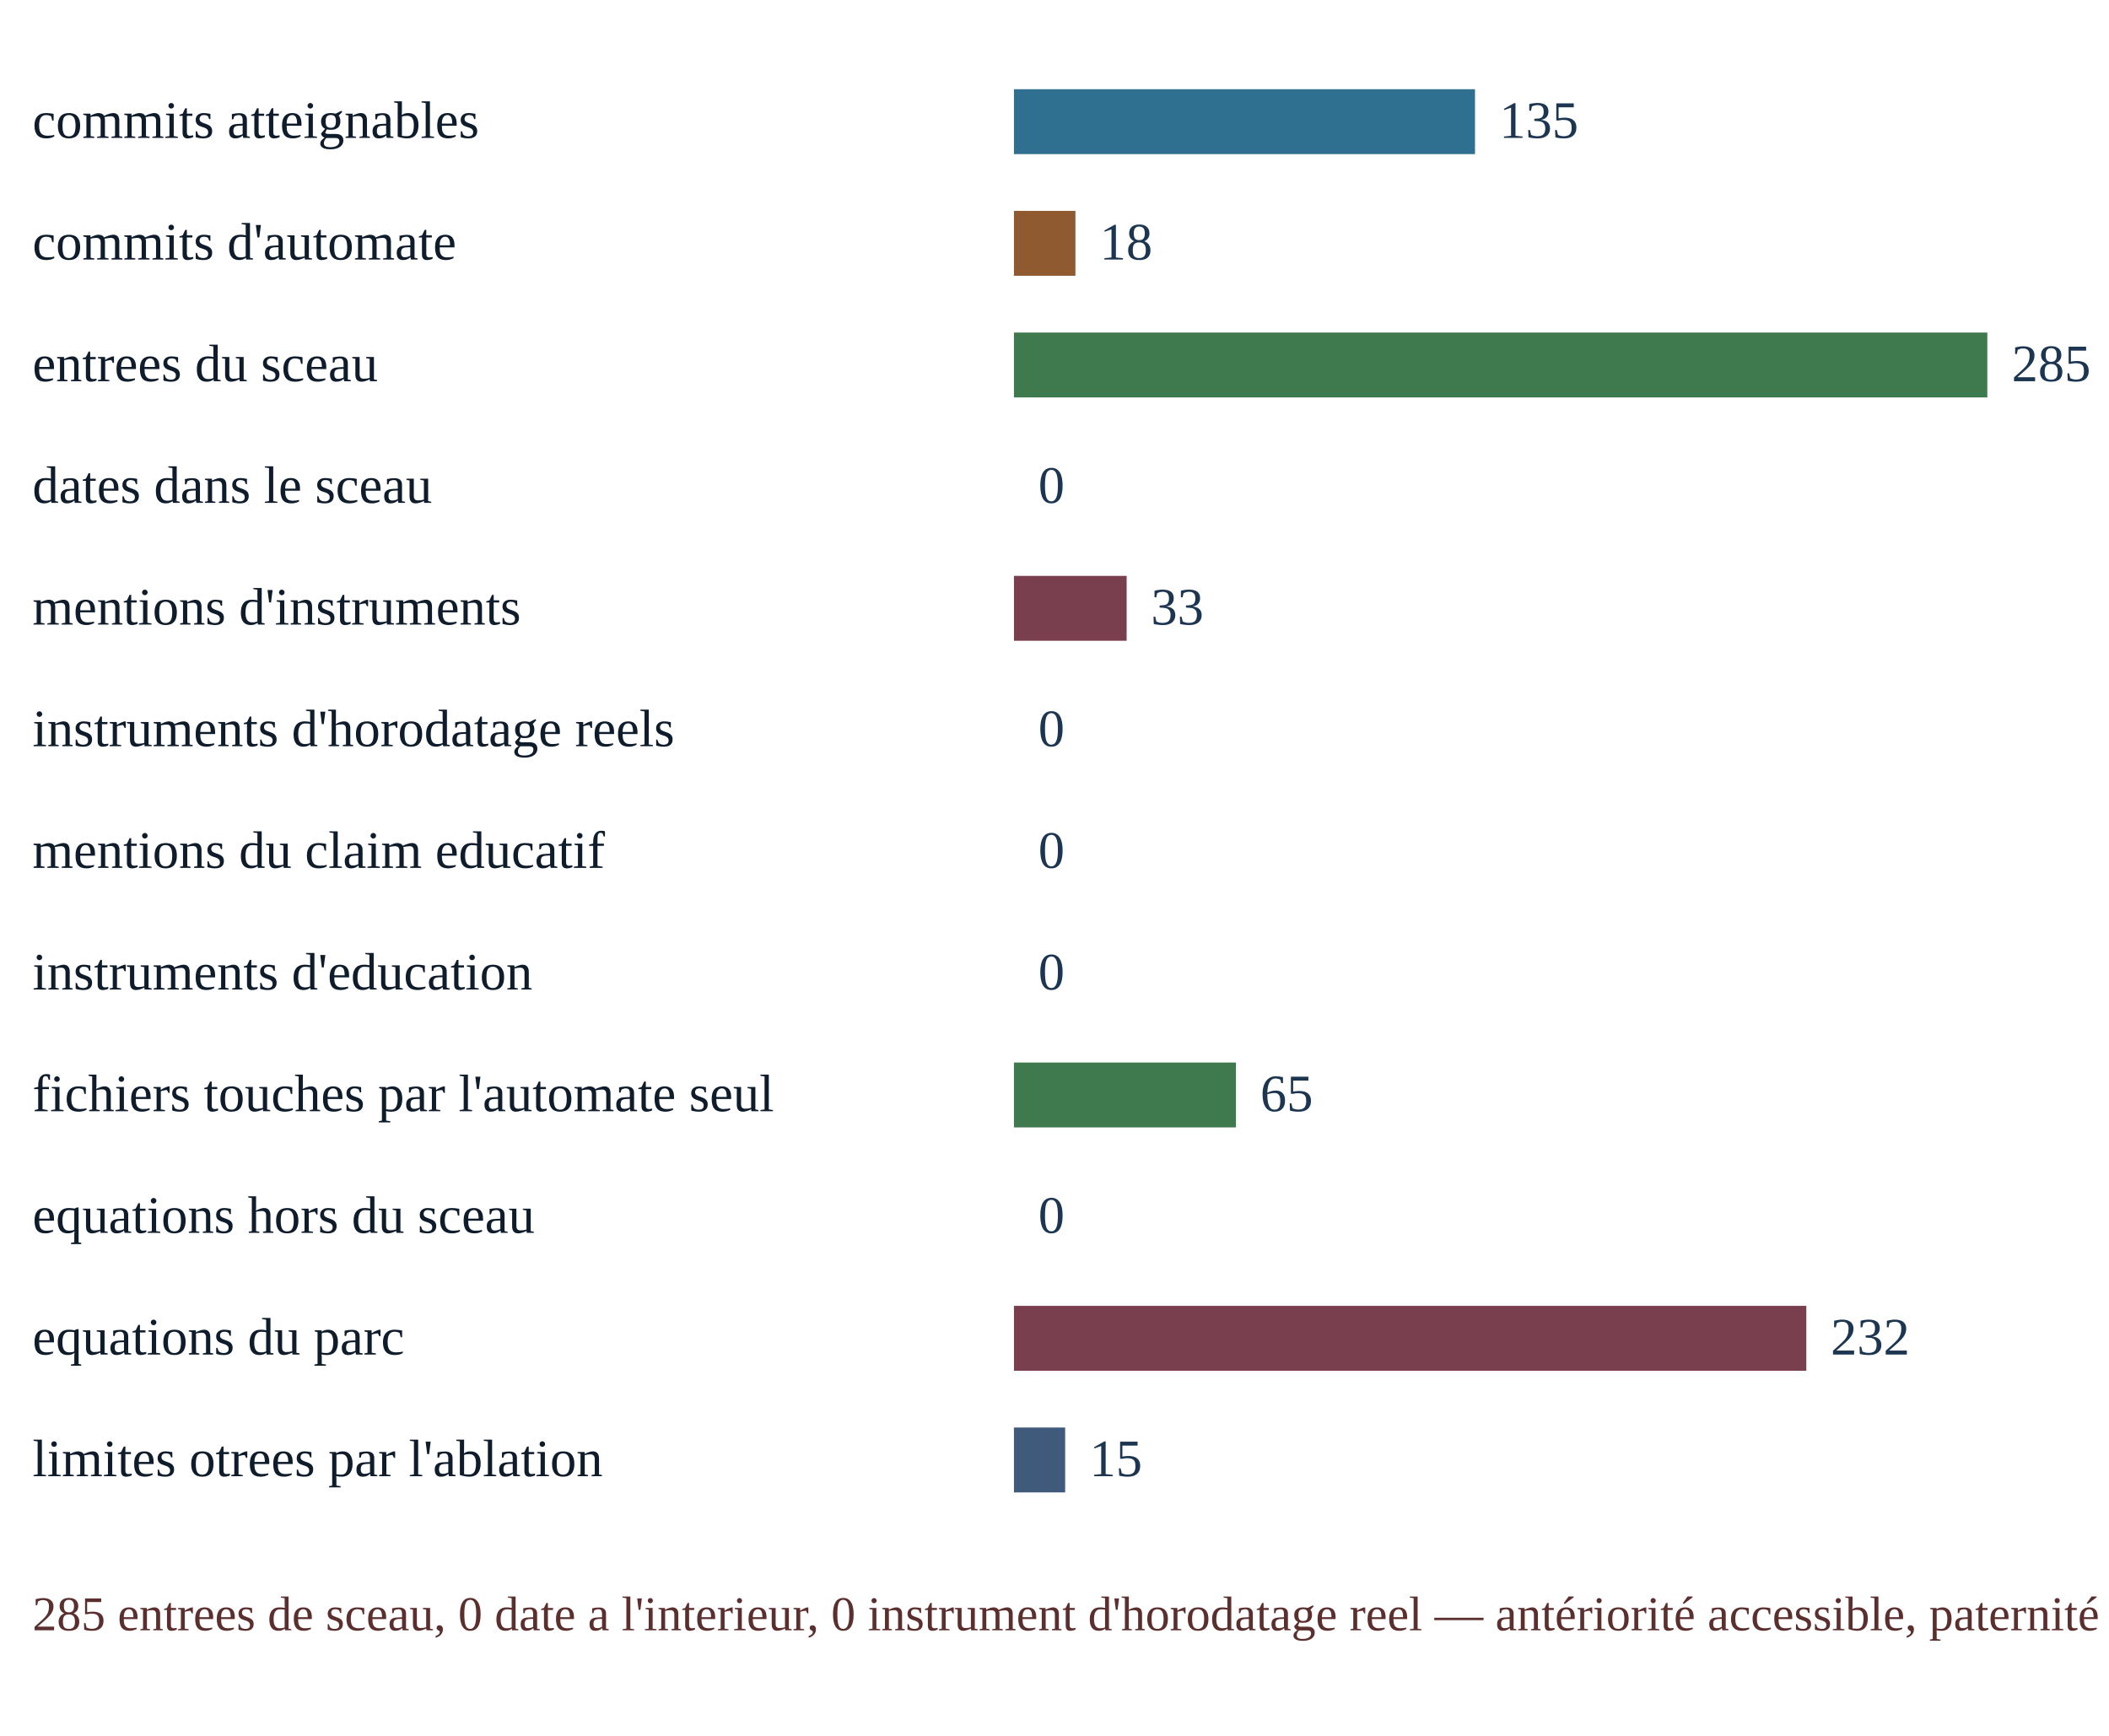
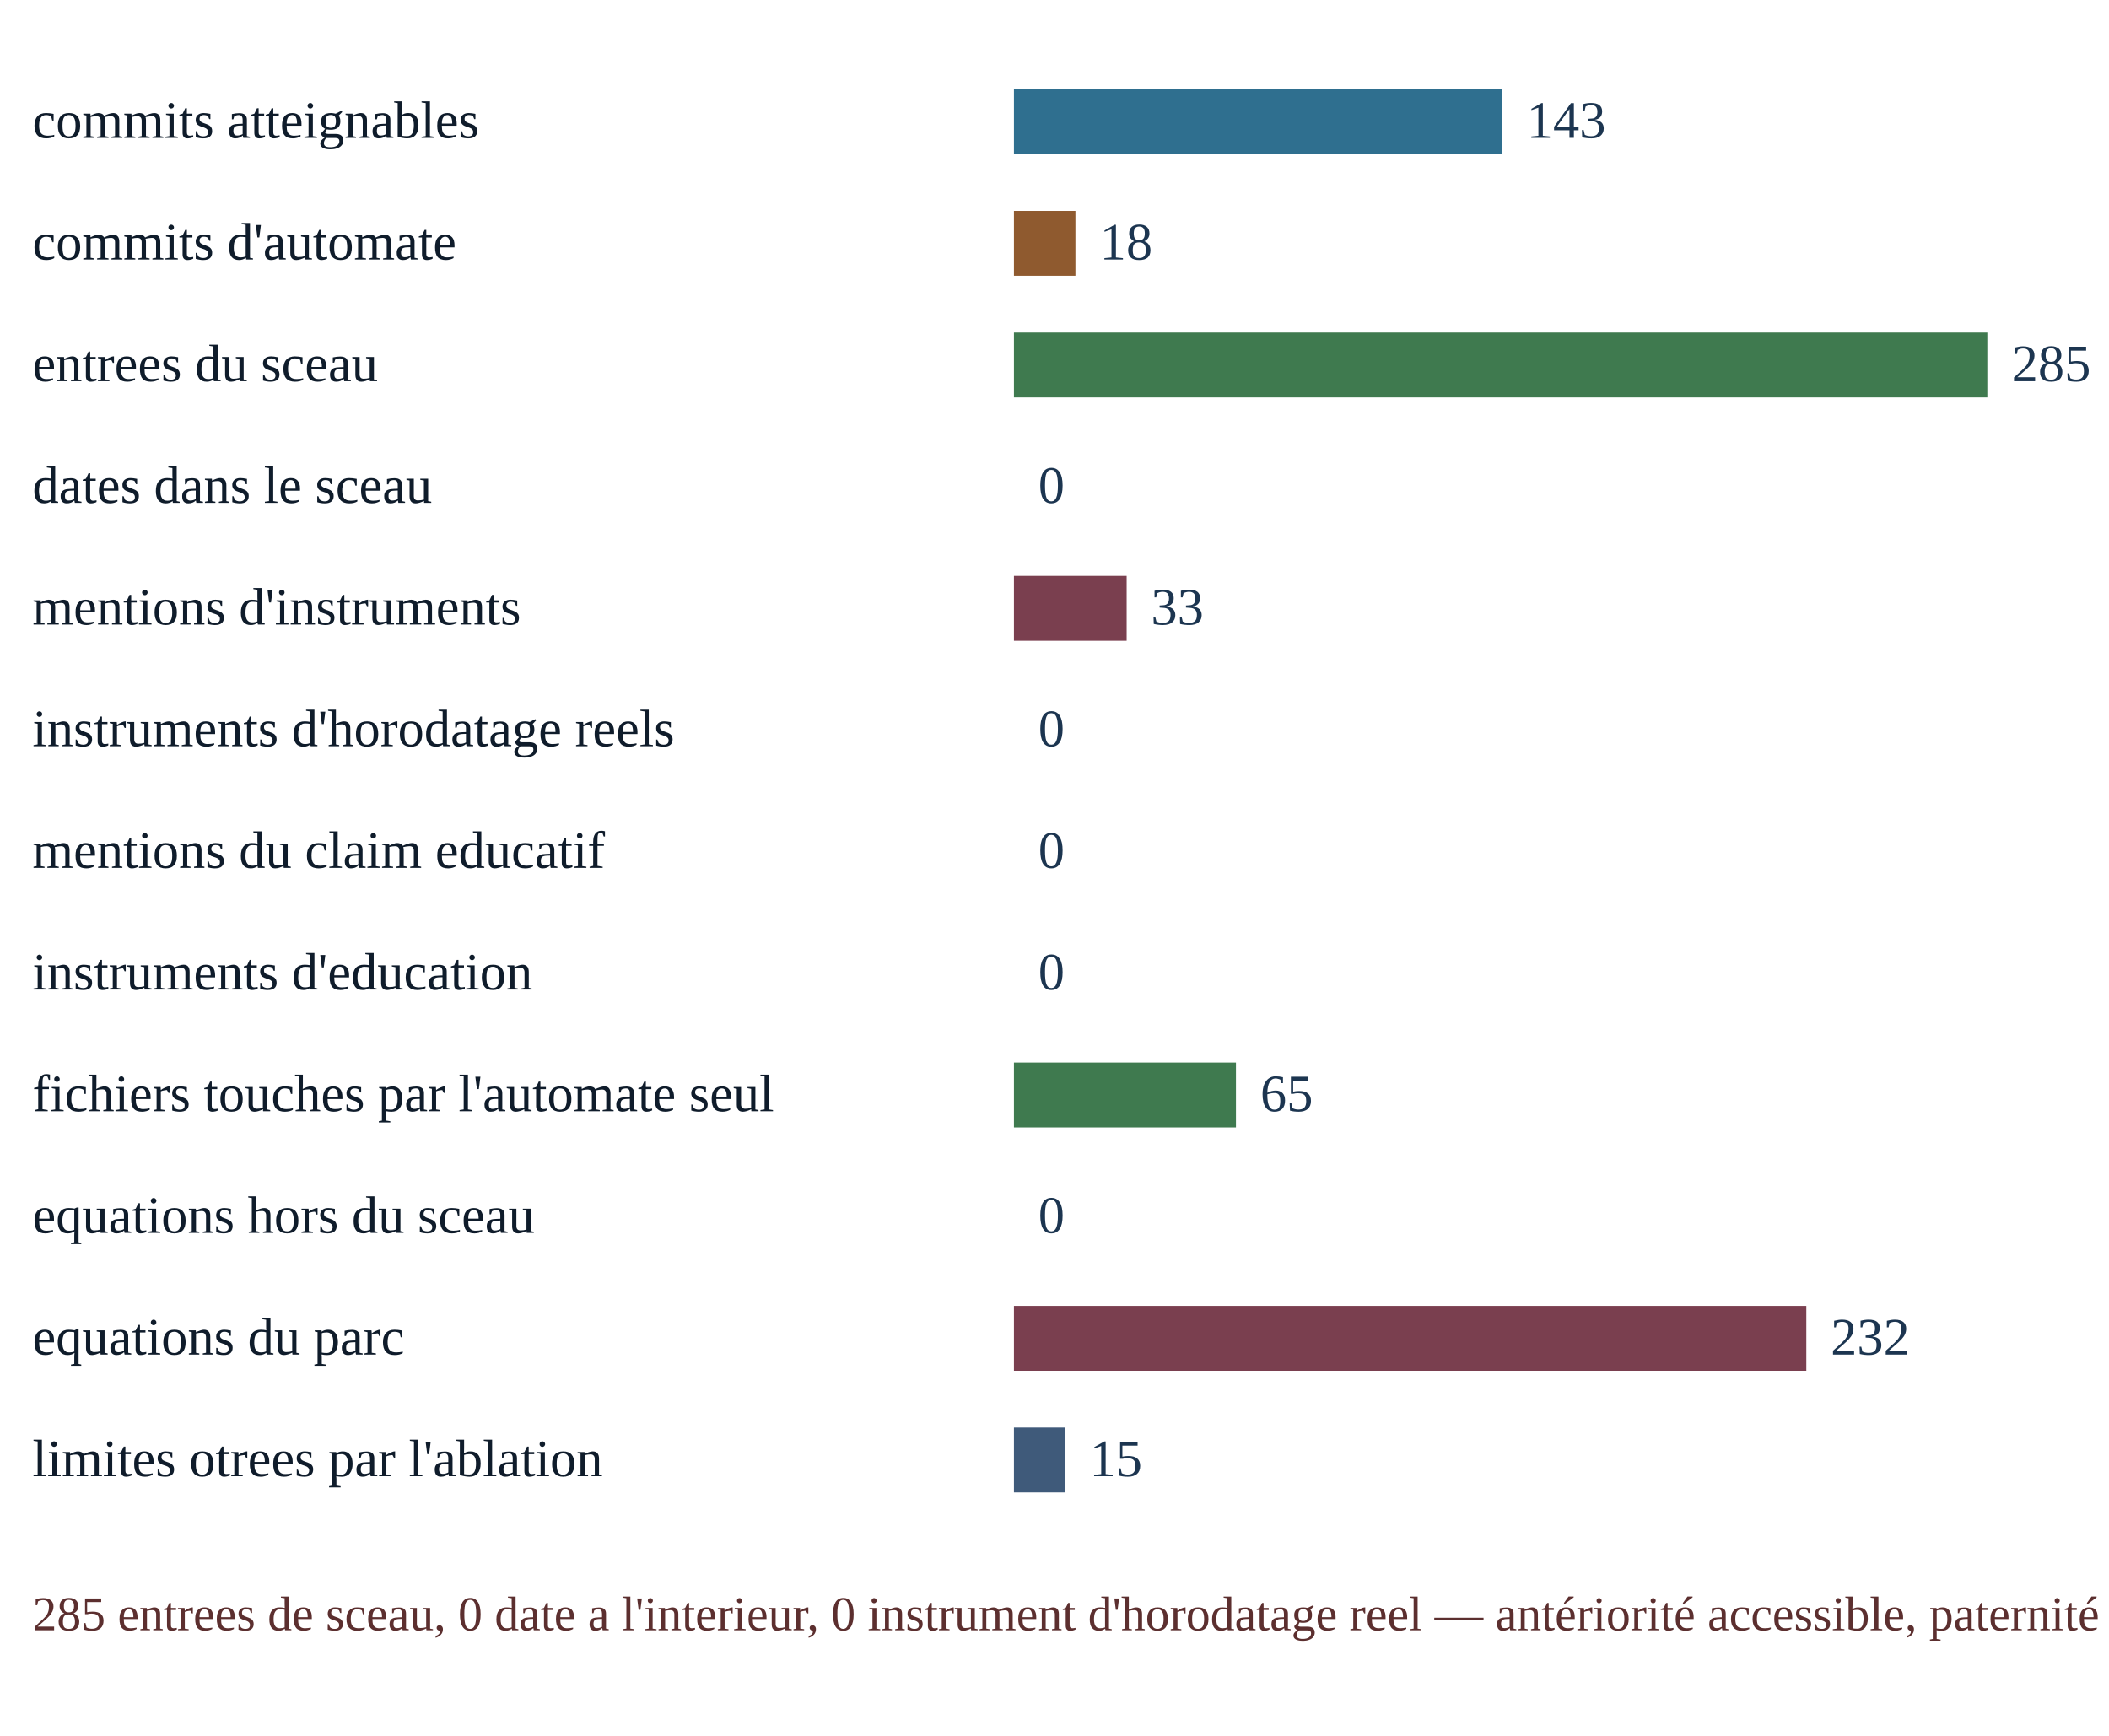
<svg xmlns="http://www.w3.org/2000/svg" width="520" height="428" viewBox="0 0 520 428">
-   <rect x="250" y="22" width="113.68" height="16" fill="#2f6f8f" data-libelle="commits atteignables" data-valeur="135" />
+   <rect x="250" y="22" width="120.42" height="16" fill="#2f6f8f" data-libelle="commits atteignables" data-valeur="143" />
  <text x="8" y="34" font-size="13" fill="#0f1c2b" xml:lang="fr">commits atteignables</text>
-   <text x="369.68" y="34" font-size="13" fill="#1c3550">135</text>
+   <text x="376.42" y="34" font-size="13" fill="#1c3550">143</text>
  <rect x="250" y="52" width="15.16" height="16" fill="#8f5a2f" data-libelle="commits d'automate" data-valeur="18" />
  <text x="8" y="64" font-size="13" fill="#0f1c2b" xml:lang="fr">commits d'automate</text>
  <text x="271.16" y="64" font-size="13" fill="#1c3550">18</text>
  <rect x="250" y="82" width="240.00" height="16" fill="#3f7a4f" data-libelle="entrees du sceau" data-valeur="285" />
  <text x="8" y="94" font-size="13" fill="#0f1c2b" xml:lang="fr">entrees du sceau</text>
  <text x="496.00" y="94" font-size="13" fill="#1c3550">285</text>
  <rect x="250" y="112" width="0.00" height="16" fill="#5a3f7a" data-libelle="dates dans le sceau" data-valeur="0" />
  <text x="8" y="124" font-size="13" fill="#0f1c2b" xml:lang="fr">dates dans le sceau</text>
  <text x="256.00" y="124" font-size="13" fill="#1c3550">0</text>
  <rect x="250" y="142" width="27.79" height="16" fill="#7a3f4f" data-libelle="mentions d'instruments" data-valeur="33" />
  <text x="8" y="154" font-size="13" fill="#0f1c2b" xml:lang="fr">mentions d'instruments</text>
  <text x="283.79" y="154" font-size="13" fill="#1c3550">33</text>
  <rect x="250" y="172" width="0.00" height="16" fill="#3f5a7a" data-libelle="instruments d'horodatage reels" data-valeur="0" />
  <text x="8" y="184" font-size="13" fill="#0f1c2b" xml:lang="fr">instruments d'horodatage reels</text>
  <text x="256.00" y="184" font-size="13" fill="#1c3550">0</text>
  <rect x="250" y="202" width="0.00" height="16" fill="#2f6f8f" data-libelle="mentions du claim educatif" data-valeur="0" />
  <text x="8" y="214" font-size="13" fill="#0f1c2b" xml:lang="fr">mentions du claim educatif</text>
  <text x="256.00" y="214" font-size="13" fill="#1c3550">0</text>
  <rect x="250" y="232" width="0.00" height="16" fill="#8f5a2f" data-libelle="instruments d'education" data-valeur="0" />
  <text x="8" y="244" font-size="13" fill="#0f1c2b" xml:lang="fr">instruments d'education</text>
  <text x="256.00" y="244" font-size="13" fill="#1c3550">0</text>
  <rect x="250" y="262" width="54.74" height="16" fill="#3f7a4f" data-libelle="fichiers touches par l'automate seul" data-valeur="65" />
  <text x="8" y="274" font-size="13" fill="#0f1c2b" xml:lang="fr">fichiers touches par l'automate seul</text>
  <text x="310.74" y="274" font-size="13" fill="#1c3550">65</text>
  <rect x="250" y="292" width="0.00" height="16" fill="#5a3f7a" data-libelle="equations hors du sceau" data-valeur="0" />
  <text x="8" y="304" font-size="13" fill="#0f1c2b" xml:lang="fr">equations hors du sceau</text>
  <text x="256.00" y="304" font-size="13" fill="#1c3550">0</text>
  <rect x="250" y="322" width="195.37" height="16" fill="#7a3f4f" data-libelle="equations du parc" data-valeur="232" />
  <text x="8" y="334" font-size="13" fill="#0f1c2b" xml:lang="fr">equations du parc</text>
  <text x="451.37" y="334" font-size="13" fill="#1c3550">232</text>
  <rect x="250" y="352" width="12.63" height="16" fill="#3f5a7a" data-libelle="limites otrees par l'ablation" data-valeur="15" />
  <text x="8" y="364" font-size="13" fill="#0f1c2b" xml:lang="fr">limites otrees par l'ablation</text>
  <text x="268.63" y="364" font-size="13" fill="#1c3550">15</text>
  <text x="8" y="402" font-size="12" fill="#5c2f2f" xml:lang="fr">285 entrees de sceau, 0 date a l'interieur, 0 instrument d'horodatage reel — antériorité accessible, paternité non instrumentée</text>
</svg>
